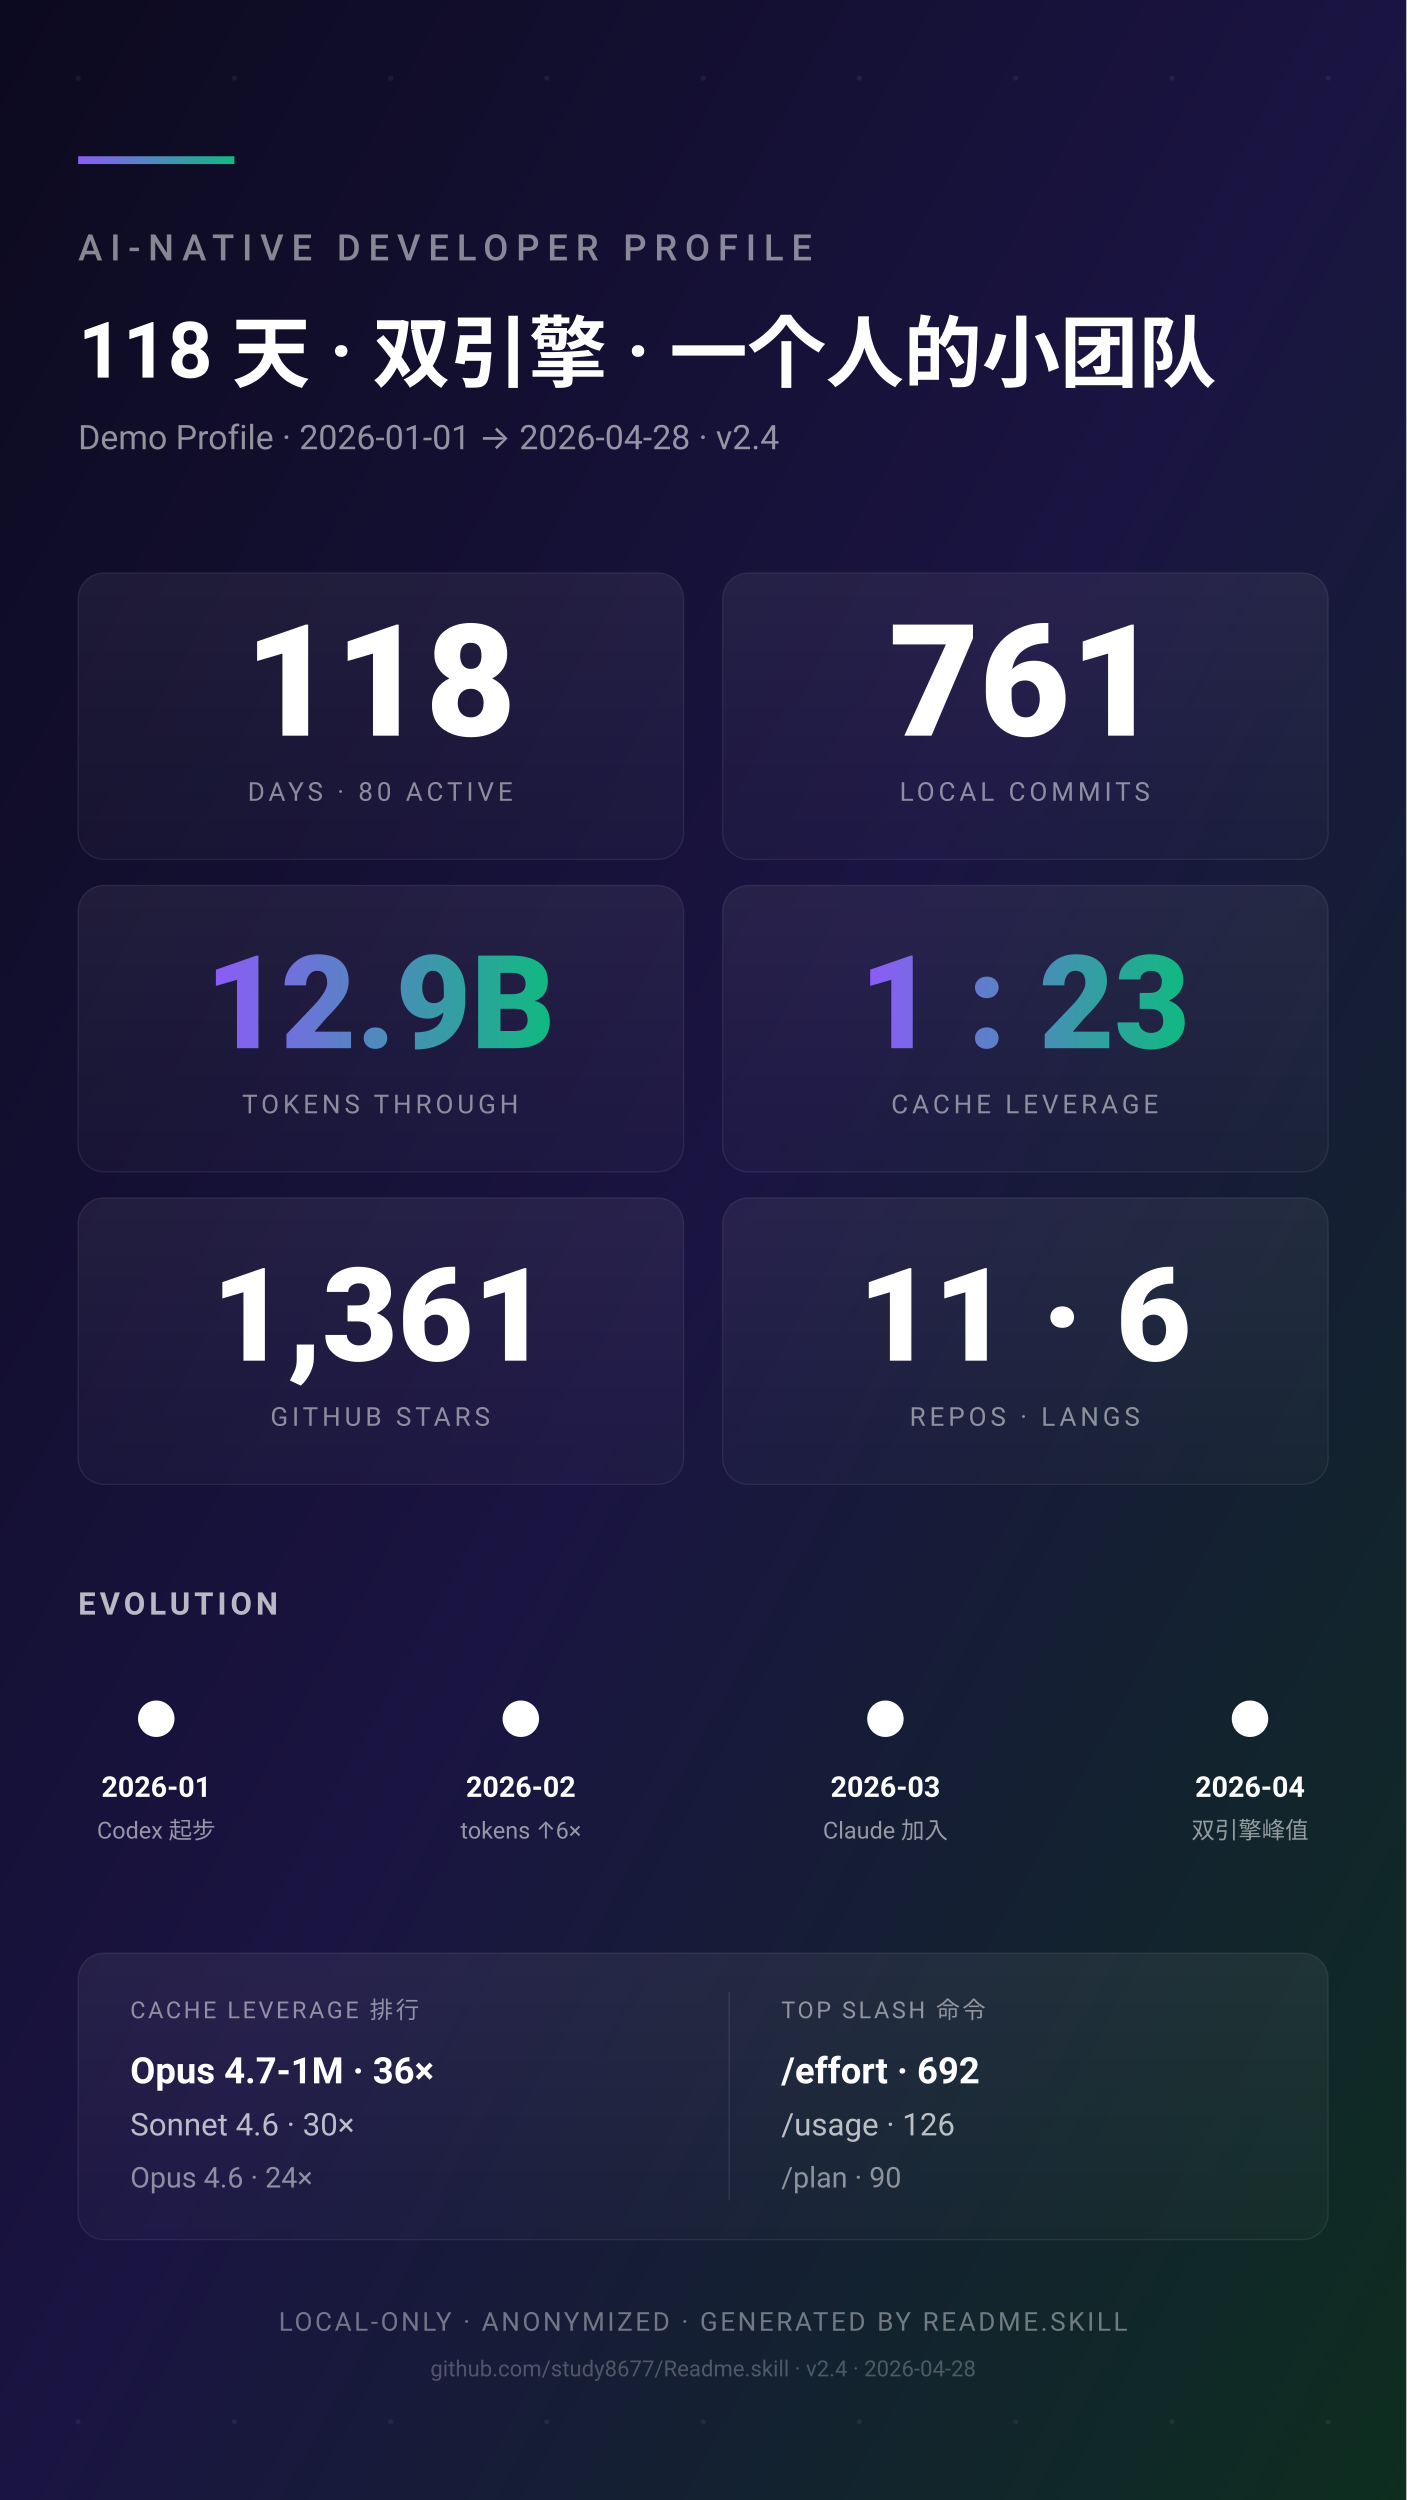
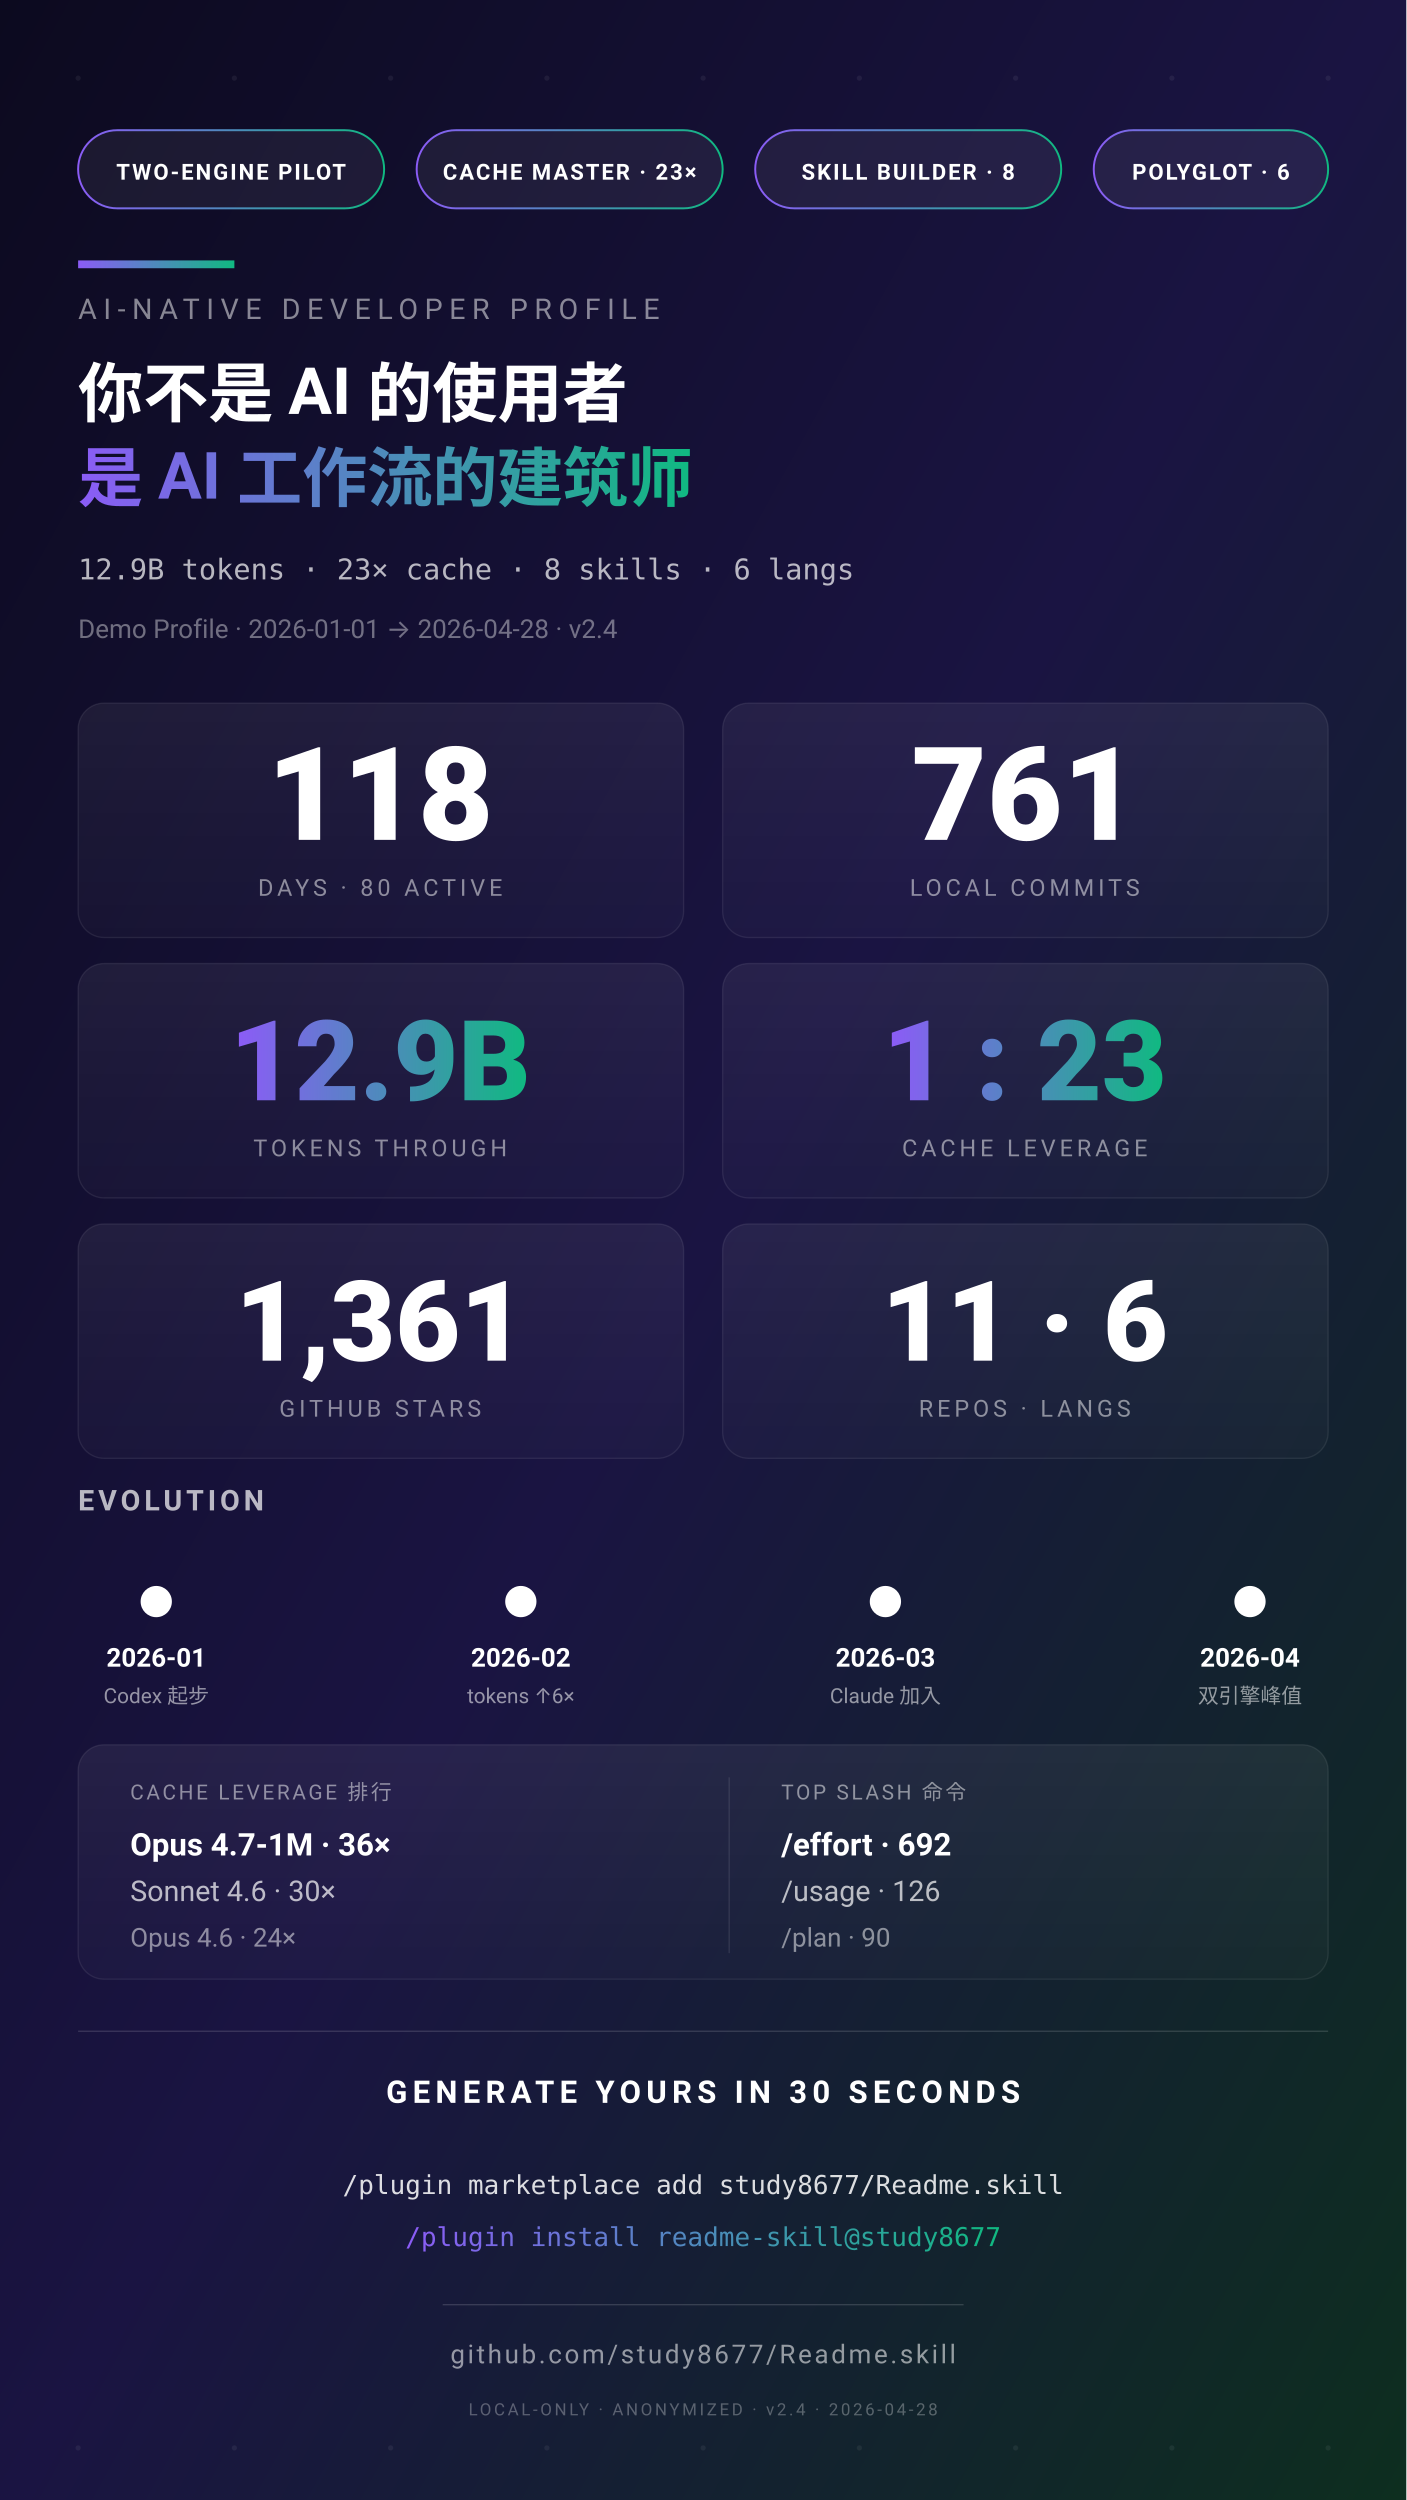
- <svg xmlns="http://www.w3.org/2000/svg" viewBox="0 0 1080 1920" font-family="system-ui, -apple-system, BlinkMacSystemFont, 'Segoe UI', Roboto, sans-serif">
+ <svg xmlns="http://www.w3.org/2000/svg" viewBox="0 0 1080 1920" font-family="system-ui, -apple-system, BlinkMacSystemFont, 'Segoe UI', Roboto, 'PingFang SC', 'Hiragino Sans GB', sans-serif">
  <defs>
    <linearGradient id="bg" x1="0" y1="0" x2="1" y2="1">
      <stop offset="0%" stop-color="#0c0a1f" />
      <stop offset="50%" stop-color="#1a1442" />
      <stop offset="100%" stop-color="#0d2e1f" />
    </linearGradient>
    <linearGradient id="accent" x1="0" y1="0" x2="1" y2="0">
      <stop offset="0%" stop-color="#8b5cf6" />
      <stop offset="100%" stop-color="#10b981" />
    </linearGradient>
    <linearGradient id="cardbg" x1="0" y1="0" x2="0" y2="1">
      <stop offset="0%" stop-color="white" stop-opacity="0.06" />
      <stop offset="100%" stop-color="white" stop-opacity="0.02" />
    </linearGradient>
  </defs>
  <rect width="1080" height="1920" fill="url(#bg)" />
  <g opacity="0.06" fill="white">
    <circle cx="60" cy="60" r="2" />
    <circle cx="180" cy="60" r="2" />
    <circle cx="300" cy="60" r="2" />
    <circle cx="420" cy="60" r="2" />
    <circle cx="540" cy="60" r="2" />
    <circle cx="660" cy="60" r="2" />
    <circle cx="780" cy="60" r="2" />
    <circle cx="900" cy="60" r="2" />
    <circle cx="1020" cy="60" r="2" />
  </g>
-   <rect x="60" y="120" width="120" height="6" fill="url(#accent)" />
-   <text x="60" y="200" font-size="28" font-weight="500" fill="white" fill-opacity="0.5" letter-spacing="6">
-     AI-NATIVE DEVELOPER PROFILE
-   </text>
-   <text x="60" y="290" font-size="60" font-weight="700" fill="white">
-     118 天 · 双引擎 · 一个人的小团队
-   </text>
-   <text x="60" y="345" font-size="26" font-weight="400" fill="white" fill-opacity="0.55">
-     Demo Profile · 2026-01-01 → 2026-04-28 · v2.4
-   </text>
-   <g transform="translate(60, 440)">
+   <g id="badges">
+     <g transform="translate(60, 100)">
+       <rect width="235" height="60" rx="30" fill="white" fill-opacity="0.06" stroke="url(#accent)" stroke-width="1.5" />
+       <text x="117.5" y="38" text-anchor="middle" font-size="17" font-weight="600" fill="white" letter-spacing="1.5">TWO-ENGINE PILOT</text>
+     </g>
+     <g transform="translate(320, 100)">
+       <rect width="235" height="60" rx="30" fill="white" fill-opacity="0.06" stroke="url(#accent)" stroke-width="1.5" />
+       <text x="117.5" y="38" text-anchor="middle" font-size="17" font-weight="600" fill="white" letter-spacing="1.5">CACHE MASTER · 23×</text>
+     </g>
+     <g transform="translate(580, 100)">
+       <rect width="235" height="60" rx="30" fill="white" fill-opacity="0.06" stroke="url(#accent)" stroke-width="1.5" />
+       <text x="117.5" y="38" text-anchor="middle" font-size="17" font-weight="600" fill="white" letter-spacing="1.5">SKILL BUILDER · 8</text>
+     </g>
+     <g transform="translate(840, 100)">
+       <rect width="180" height="60" rx="30" fill="white" fill-opacity="0.06" stroke="url(#accent)" stroke-width="1.5" />
+       <text x="90" y="38" text-anchor="middle" font-size="17" font-weight="600" fill="white" letter-spacing="1.5">POLYGLOT · 6</text>
+     </g>
+   </g>
+   <rect x="60" y="200" width="120" height="6" fill="url(#accent)" />
+   <text x="60" y="245" font-size="22" fill="white" fill-opacity="0.5" letter-spacing="5">AI-NATIVE DEVELOPER PROFILE</text>
+   <text x="60" y="320" font-size="50" font-weight="700" fill="white">你不是 AI 的使用者</text>
+   <text x="60" y="385" font-size="50" font-weight="700" fill="url(#accent)">是 AI 工作流的建筑师</text>
+   <text x="60" y="445" font-size="22" font-weight="500" fill="white" fill-opacity="0.7" font-family="ui-monospace, 'SF Mono', Menlo, Consolas, monospace">12.9B tokens · 23× cache · 8 skills · 6 langs</text>
+   <text x="60" y="490" font-size="20" fill="white" fill-opacity="0.4">Demo Profile · 2026-01-01 → 2026-04-28 · v2.4</text>
+   <g transform="translate(60, 540)">
    <g>
-       <rect x="0" y="0" width="465" height="220" rx="20" fill="url(#cardbg)" stroke="white" stroke-opacity="0.08" stroke-width="1" />
-       <text x="232" y="125" text-anchor="middle" font-size="120" font-weight="800" fill="white">118</text>
-       <text x="232" y="175" text-anchor="middle" font-size="20" fill="white" fill-opacity="0.5" letter-spacing="3">DAYS · 80 ACTIVE</text>
+       <rect width="465" height="180" rx="20" fill="url(#cardbg)" stroke="white" stroke-opacity="0.08" stroke-width="1" />
+       <text x="232" y="105" text-anchor="middle" font-size="100" font-weight="800" fill="white">118</text>
+       <text x="232" y="148" text-anchor="middle" font-size="18" fill="white" fill-opacity="0.5" letter-spacing="3">DAYS · 80 ACTIVE</text>
    </g>
    <g transform="translate(495, 0)">
-       <rect x="0" y="0" width="465" height="220" rx="20" fill="url(#cardbg)" stroke="white" stroke-opacity="0.08" stroke-width="1" />
-       <text x="232" y="125" text-anchor="middle" font-size="120" font-weight="800" fill="white">761</text>
-       <text x="232" y="175" text-anchor="middle" font-size="20" fill="white" fill-opacity="0.5" letter-spacing="3">LOCAL COMMITS</text>
+       <rect width="465" height="180" rx="20" fill="url(#cardbg)" stroke="white" stroke-opacity="0.08" stroke-width="1" />
+       <text x="232" y="105" text-anchor="middle" font-size="100" font-weight="800" fill="white">761</text>
+       <text x="232" y="148" text-anchor="middle" font-size="18" fill="white" fill-opacity="0.5" letter-spacing="3">LOCAL COMMITS</text>
    </g>
-     <g transform="translate(0, 240)">
-       <rect x="0" y="0" width="465" height="220" rx="20" fill="url(#cardbg)" stroke="white" stroke-opacity="0.08" stroke-width="1" />
-       <text x="232" y="125" text-anchor="middle" font-size="100" font-weight="800" fill="url(#accent)">12.9B</text>
-       <text x="232" y="175" text-anchor="middle" font-size="20" fill="white" fill-opacity="0.5" letter-spacing="3">TOKENS THROUGH</text>
+     <g transform="translate(0, 200)">
+       <rect width="465" height="180" rx="20" fill="url(#cardbg)" stroke="white" stroke-opacity="0.08" stroke-width="1" />
+       <text x="232" y="105" text-anchor="middle" font-size="86" font-weight="800" fill="url(#accent)">12.9B</text>
+       <text x="232" y="148" text-anchor="middle" font-size="18" fill="white" fill-opacity="0.5" letter-spacing="3">TOKENS THROUGH</text>
    </g>
-     <g transform="translate(495, 240)">
-       <rect x="0" y="0" width="465" height="220" rx="20" fill="url(#cardbg)" stroke="white" stroke-opacity="0.08" stroke-width="1" />
-       <text x="232" y="125" text-anchor="middle" font-size="100" font-weight="800" fill="url(#accent)">1 : 23</text>
-       <text x="232" y="175" text-anchor="middle" font-size="20" fill="white" fill-opacity="0.5" letter-spacing="3">CACHE LEVERAGE</text>
+     <g transform="translate(495, 200)">
+       <rect width="465" height="180" rx="20" fill="url(#cardbg)" stroke="white" stroke-opacity="0.08" stroke-width="1" />
+       <text x="232" y="105" text-anchor="middle" font-size="86" font-weight="800" fill="url(#accent)">1 : 23</text>
+       <text x="232" y="148" text-anchor="middle" font-size="18" fill="white" fill-opacity="0.5" letter-spacing="3">CACHE LEVERAGE</text>
    </g>
-     <g transform="translate(0, 480)">
-       <rect x="0" y="0" width="465" height="220" rx="20" fill="url(#cardbg)" stroke="white" stroke-opacity="0.08" stroke-width="1" />
-       <text x="232" y="125" text-anchor="middle" font-size="100" font-weight="800" fill="white">1,361</text>
-       <text x="232" y="175" text-anchor="middle" font-size="20" fill="white" fill-opacity="0.5" letter-spacing="3">GITHUB STARS</text>
+     <g transform="translate(0, 400)">
+       <rect width="465" height="180" rx="20" fill="url(#cardbg)" stroke="white" stroke-opacity="0.08" stroke-width="1" />
+       <text x="232" y="105" text-anchor="middle" font-size="86" font-weight="800" fill="white">1,361</text>
+       <text x="232" y="148" text-anchor="middle" font-size="18" fill="white" fill-opacity="0.5" letter-spacing="3">GITHUB STARS</text>
    </g>
-     <g transform="translate(495, 480)">
-       <rect x="0" y="0" width="465" height="220" rx="20" fill="url(#cardbg)" stroke="white" stroke-opacity="0.08" stroke-width="1" />
-       <text x="232" y="125" text-anchor="middle" font-size="100" font-weight="800" fill="white">11 · 6</text>
-       <text x="232" y="175" text-anchor="middle" font-size="20" fill="white" fill-opacity="0.5" letter-spacing="3">REPOS · LANGS</text>
+     <g transform="translate(495, 400)">
+       <rect width="465" height="180" rx="20" fill="url(#cardbg)" stroke="white" stroke-opacity="0.08" stroke-width="1" />
+       <text x="232" y="105" text-anchor="middle" font-size="86" font-weight="800" fill="white">11 · 6</text>
+       <text x="232" y="148" text-anchor="middle" font-size="18" fill="white" fill-opacity="0.5" letter-spacing="3">REPOS · LANGS</text>
    </g>
  </g>
-   <g transform="translate(60, 1240)">
-     <text x="0" y="0" font-size="24" font-weight="600" fill="white" fill-opacity="0.7" letter-spacing="3">EVOLUTION</text>
-     <line x1="60" y1="80" x2="900" y2="80" stroke="url(#accent)" stroke-width="3" />
-     <g transform="translate(60, 80)">
-       <circle r="14" fill="white" />
-       <text y="60" text-anchor="middle" font-size="22" fill="white" font-weight="700">2026-01</text>
-       <text y="92" text-anchor="middle" font-size="18" fill="white" fill-opacity="0.55">Codex 起步</text>
+   <g transform="translate(60, 1160)">
+     <text x="0" y="0" font-size="22" font-weight="600" fill="white" fill-opacity="0.7" letter-spacing="3">EVOLUTION</text>
+     <line x1="60" y1="70" x2="900" y2="70" stroke="url(#accent)" stroke-width="3" />
+     <g transform="translate(60, 70)">
+       <circle r="12" fill="white" />
+       <text y="50" text-anchor="middle" font-size="20" fill="white" font-weight="700">2026-01</text>
+       <text y="78" text-anchor="middle" font-size="16" fill="white" fill-opacity="0.55">Codex 起步</text>
    </g>
-     <g transform="translate(340, 80)">
-       <circle r="14" fill="white" />
-       <text y="60" text-anchor="middle" font-size="22" fill="white" font-weight="700">2026-02</text>
-       <text y="92" text-anchor="middle" font-size="18" fill="white" fill-opacity="0.55">tokens ↑6×</text>
+     <g transform="translate(340, 70)">
+       <circle r="12" fill="white" />
+       <text y="50" text-anchor="middle" font-size="20" fill="white" font-weight="700">2026-02</text>
+       <text y="78" text-anchor="middle" font-size="16" fill="white" fill-opacity="0.55">tokens ↑6×</text>
    </g>
-     <g transform="translate(620, 80)">
-       <circle r="14" fill="white" />
-       <text y="60" text-anchor="middle" font-size="22" fill="white" font-weight="700">2026-03</text>
-       <text y="92" text-anchor="middle" font-size="18" fill="white" fill-opacity="0.55">Claude 加入</text>
+     <g transform="translate(620, 70)">
+       <circle r="12" fill="white" />
+       <text y="50" text-anchor="middle" font-size="20" fill="white" font-weight="700">2026-03</text>
+       <text y="78" text-anchor="middle" font-size="16" fill="white" fill-opacity="0.55">Claude 加入</text>
    </g>
-     <g transform="translate(900, 80)">
-       <circle r="14" fill="white" />
-       <text y="60" text-anchor="middle" font-size="22" fill="white" font-weight="700">2026-04</text>
-       <text y="92" text-anchor="middle" font-size="18" fill="white" fill-opacity="0.55">双引擎峰值</text>
+     <g transform="translate(900, 70)">
+       <circle r="12" fill="white" />
+       <text y="50" text-anchor="middle" font-size="20" fill="white" font-weight="700">2026-04</text>
+       <text y="78" text-anchor="middle" font-size="16" fill="white" fill-opacity="0.55">双引擎峰值</text>
    </g>
  </g>
-   <g transform="translate(60, 1500)">
-     <rect x="0" y="0" width="960" height="220" rx="20" fill="url(#cardbg)" stroke="white" stroke-opacity="0.08" stroke-width="1" />
-     <text x="40" y="50" font-size="18" fill="white" fill-opacity="0.5" letter-spacing="2">CACHE LEVERAGE 排行</text>
-     <text x="40" y="100" font-size="28" fill="white" font-weight="600">Opus 4.7-1M · 36×</text>
-     <text x="40" y="140" font-size="24" fill="white" fill-opacity="0.7">Sonnet 4.6 · 30×</text>
-     <text x="40" y="180" font-size="22" fill="white" fill-opacity="0.5">Opus 4.6 · 24×</text>
-     <line x1="500" y1="30" x2="500" y2="190" stroke="white" stroke-opacity="0.1" stroke-width="1" />
-     <text x="540" y="50" font-size="18" fill="white" fill-opacity="0.5" letter-spacing="2">TOP SLASH 命令</text>
-     <text x="540" y="100" font-size="28" fill="white" font-weight="600">/effort · 692</text>
-     <text x="540" y="140" font-size="24" fill="white" fill-opacity="0.7">/usage · 126</text>
-     <text x="540" y="180" font-size="22" fill="white" fill-opacity="0.5">/plan · 90</text>
+   <g transform="translate(60, 1340)">
+     <rect width="960" height="180" rx="20" fill="url(#cardbg)" stroke="white" stroke-opacity="0.08" stroke-width="1" />
+     <text x="40" y="42" font-size="16" fill="white" fill-opacity="0.5" letter-spacing="2">CACHE LEVERAGE 排行</text>
+     <text x="40" y="85" font-size="24" fill="white" font-weight="600">Opus 4.7-1M · 36×</text>
+     <text x="40" y="120" font-size="22" fill="white" fill-opacity="0.7">Sonnet 4.6 · 30×</text>
+     <text x="40" y="155" font-size="20" fill="white" fill-opacity="0.5">Opus 4.6 · 24×</text>
+     <line x1="500" y1="25" x2="500" y2="160" stroke="white" stroke-opacity="0.1" stroke-width="1" />
+     <text x="540" y="42" font-size="16" fill="white" fill-opacity="0.5" letter-spacing="2">TOP SLASH 命令</text>
+     <text x="540" y="85" font-size="24" fill="white" font-weight="600">/effort · 692</text>
+     <text x="540" y="120" font-size="22" fill="white" fill-opacity="0.7">/usage · 126</text>
+     <text x="540" y="155" font-size="20" fill="white" fill-opacity="0.5">/plan · 90</text>
+   </g>
+   <g transform="translate(60, 1560)">
+     <line x1="0" y1="0" x2="960" y2="0" stroke="white" stroke-opacity="0.15" stroke-width="1" />
+     <text x="480" y="55" text-anchor="middle" font-size="24" font-weight="600" fill="white" letter-spacing="4">GENERATE YOURS IN 30 SECONDS</text>
+     <text x="480" y="125" text-anchor="middle" font-size="20" fill="white" fill-opacity="0.85" font-family="ui-monospace, 'SF Mono', Menlo, Consolas, monospace">/plugin marketplace add study8677/Readme.skill</text>
+     <text x="480" y="165" text-anchor="middle" font-size="20" fill="url(#accent)" font-family="ui-monospace, 'SF Mono', Menlo, Consolas, monospace">/plugin install readme-skill@study8677</text>
+     <line x1="280" y1="210" x2="680" y2="210" stroke="white" stroke-opacity="0.15" stroke-width="1" />
+     <text x="480" y="255" text-anchor="middle" font-size="20" fill="white" fill-opacity="0.55" letter-spacing="2">github.com/study8677/Readme.skill</text>
+     <text x="480" y="295" text-anchor="middle" font-size="13" fill="white" fill-opacity="0.3" letter-spacing="2">LOCAL-ONLY · ANONYMIZED · v2.4 · 2026-04-28</text>
  </g>
  <g opacity="0.06" fill="white">
-     <circle cx="60" cy="1860" r="2" />
-     <circle cx="180" cy="1860" r="2" />
-     <circle cx="300" cy="1860" r="2" />
-     <circle cx="420" cy="1860" r="2" />
-     <circle cx="540" cy="1860" r="2" />
-     <circle cx="660" cy="1860" r="2" />
-     <circle cx="780" cy="1860" r="2" />
-     <circle cx="900" cy="1860" r="2" />
-     <circle cx="1020" cy="1860" r="2" />
+     <circle cx="60" cy="1880" r="2" />
+     <circle cx="180" cy="1880" r="2" />
+     <circle cx="300" cy="1880" r="2" />
+     <circle cx="420" cy="1880" r="2" />
+     <circle cx="540" cy="1880" r="2" />
+     <circle cx="660" cy="1880" r="2" />
+     <circle cx="780" cy="1880" r="2" />
+     <circle cx="900" cy="1880" r="2" />
+     <circle cx="1020" cy="1880" r="2" />
  </g>
-   <text x="540" y="1790" text-anchor="middle" font-size="20" fill="white" fill-opacity="0.4" letter-spacing="2">
-     LOCAL-ONLY · ANONYMIZED · GENERATED BY README.SKILL
-   </text>
-   <text x="540" y="1825" text-anchor="middle" font-size="17" fill="white" fill-opacity="0.25">
-     github.com/study8677/Readme.skill · v2.4 · 2026-04-28
-   </text>
</svg>
